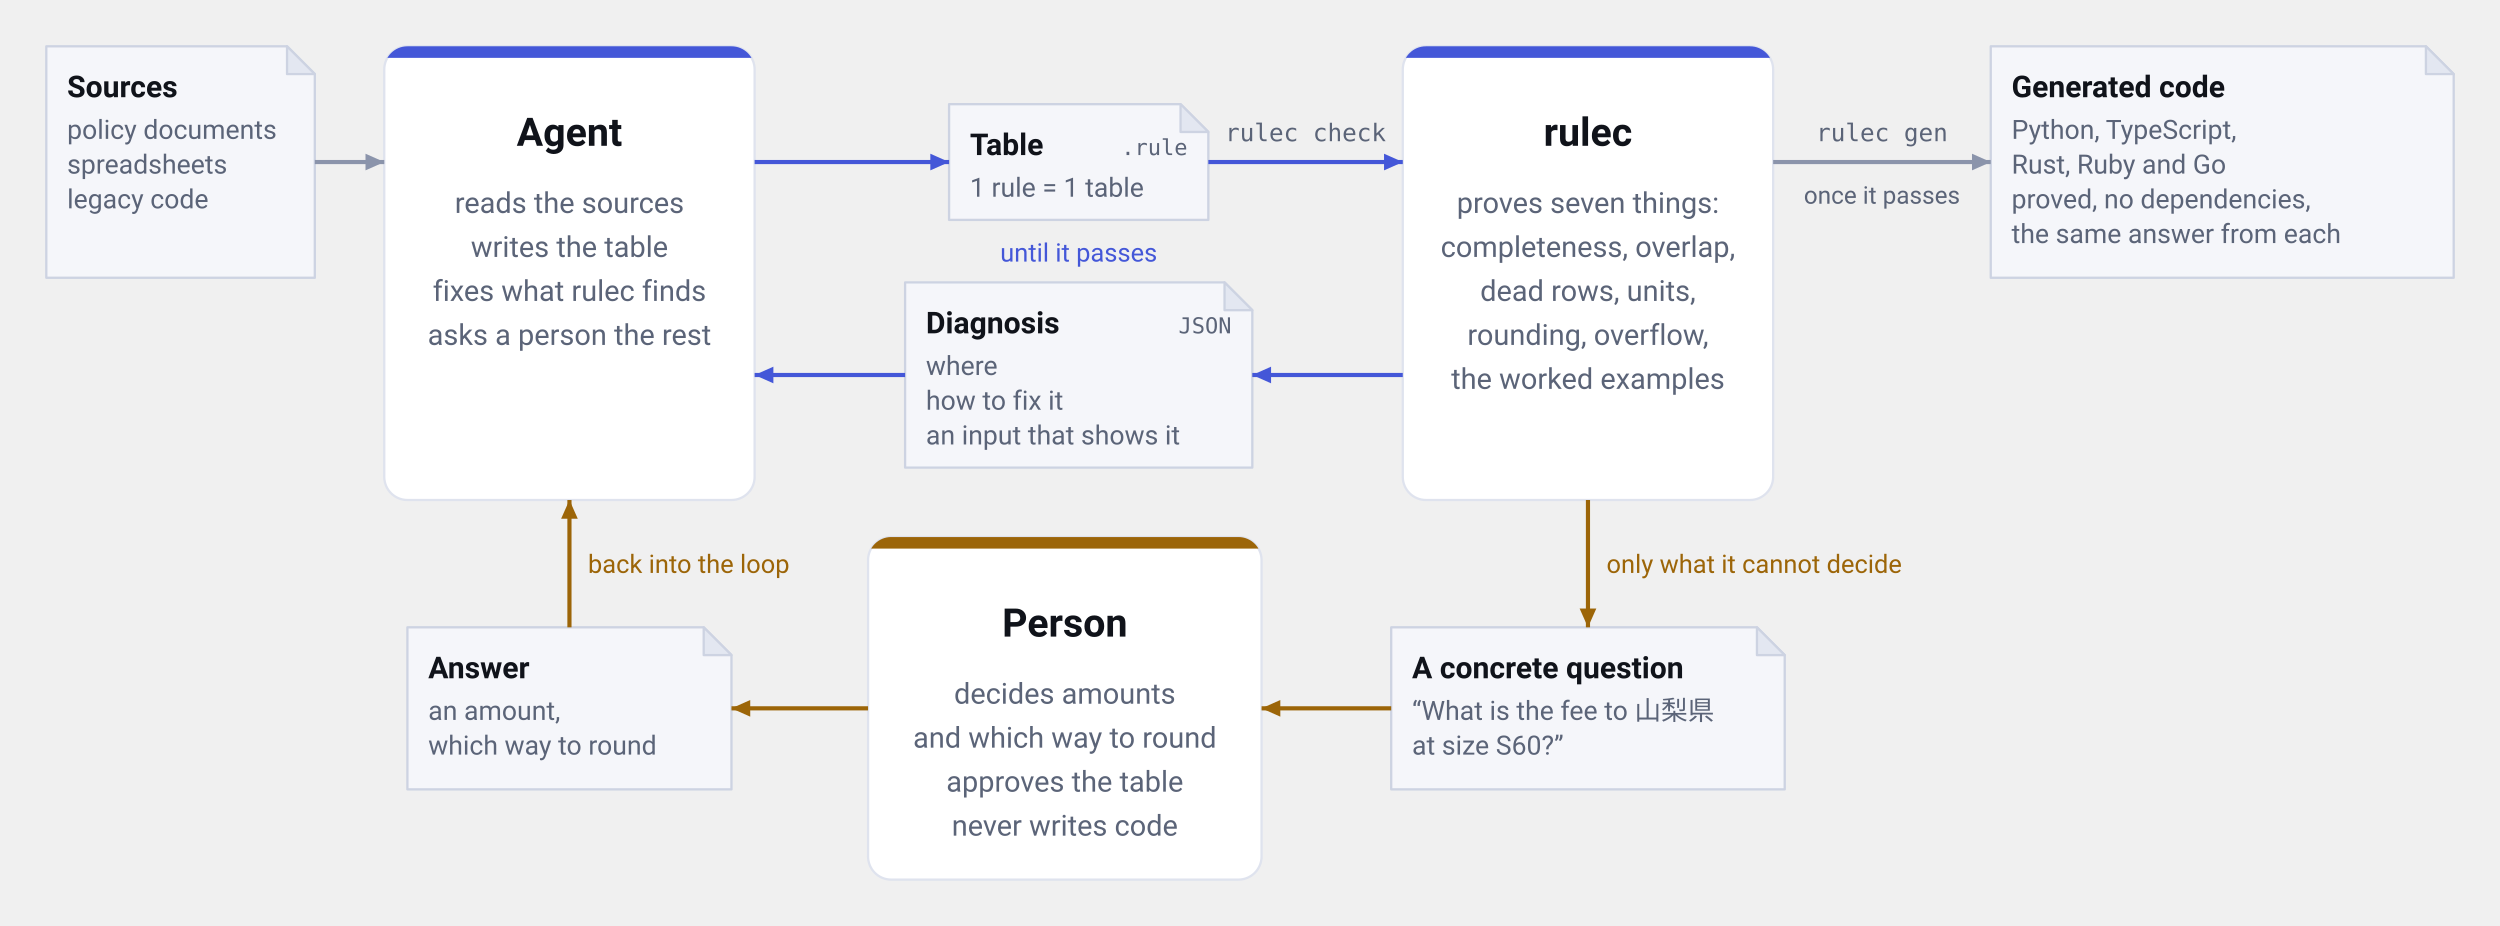
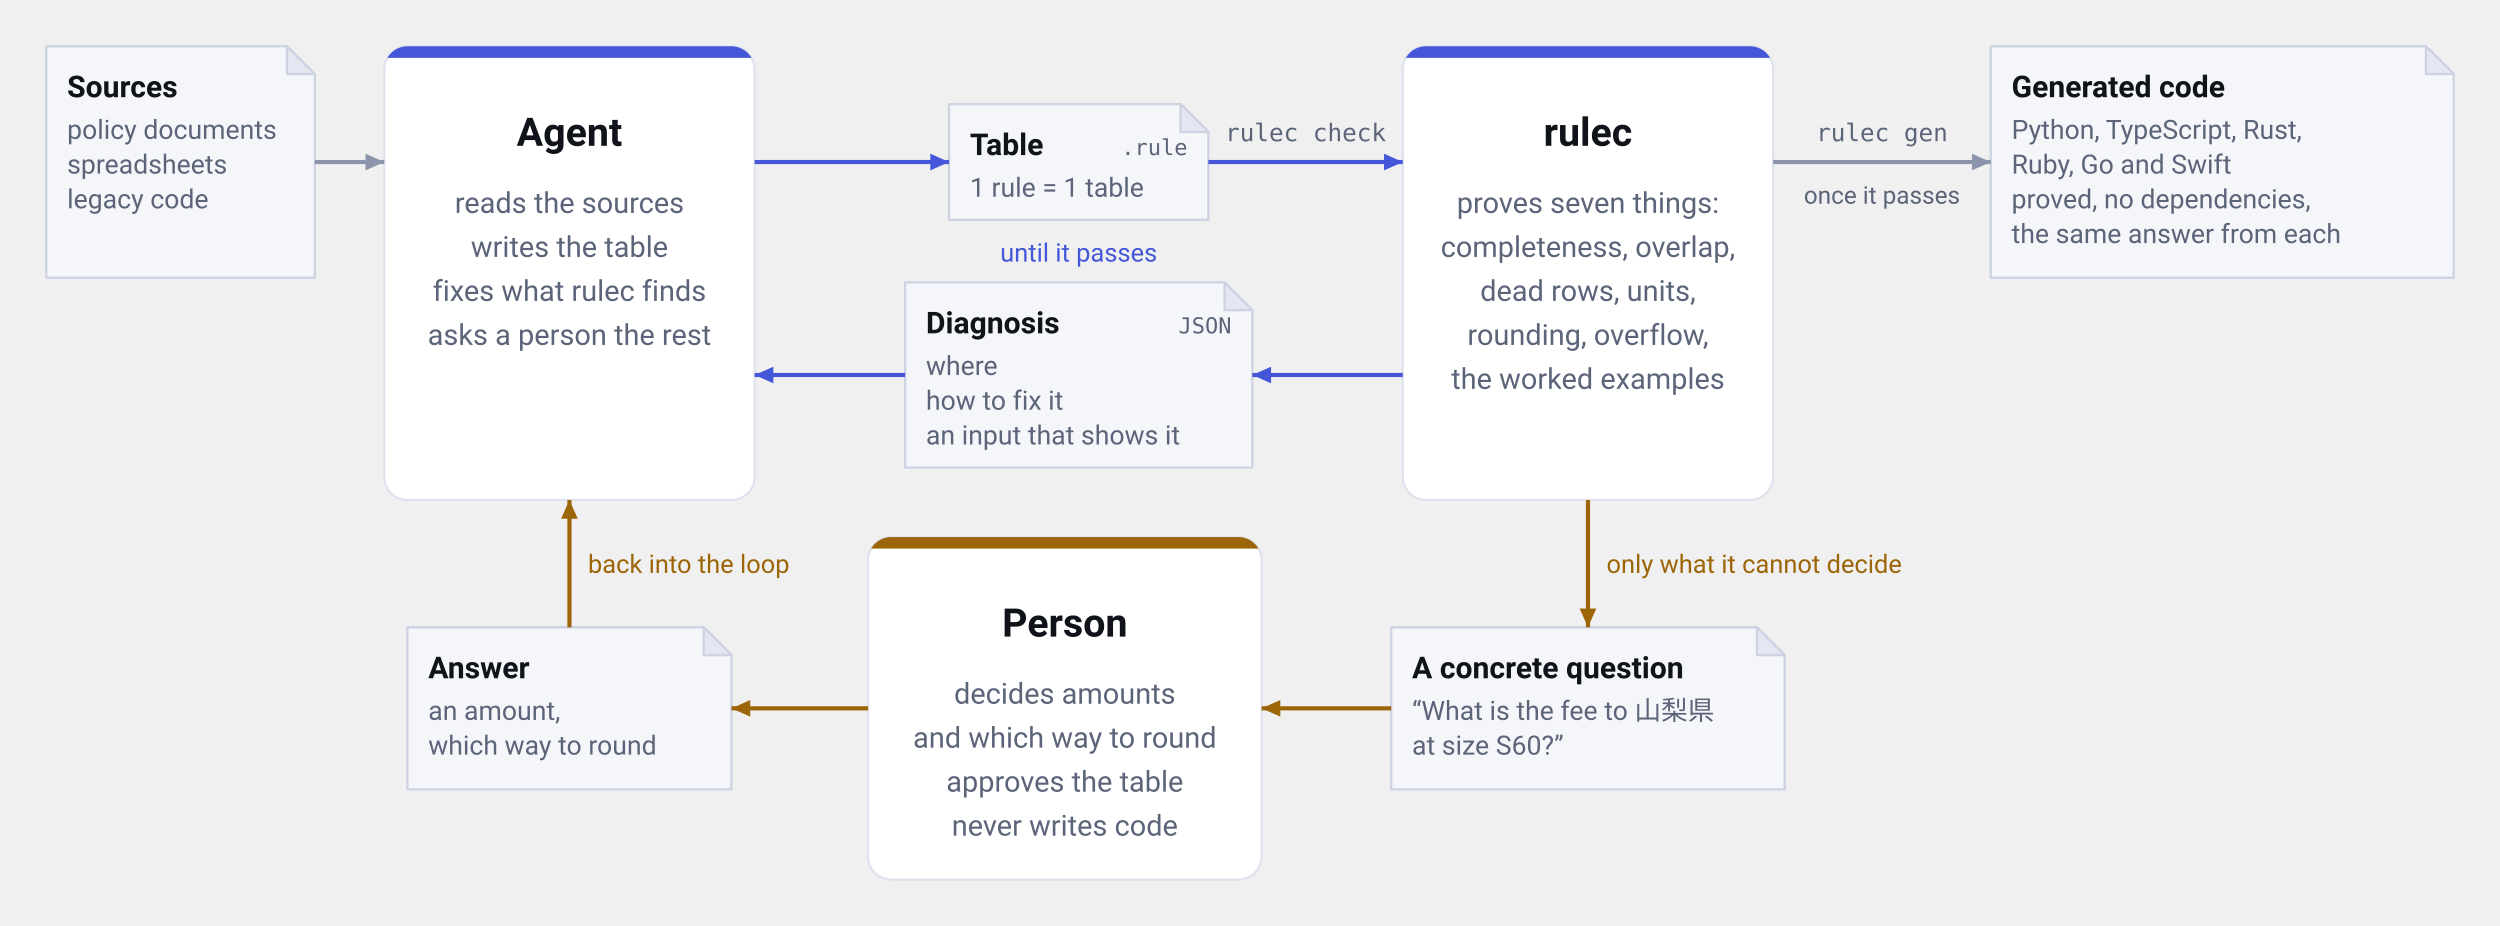
- <svg xmlns="http://www.w3.org/2000/svg" viewBox="0 0 1080 400" width="1080" height="400" role="img" aria-label="The agent reads the sources and writes the table (.rule), then runs rulec check. rulec returns a diagnosis - where, how to fix it, and an input that shows the problem - and the agent fixes the table until it passes. Only what the tool cannot decide reaches a person, as a question with a concrete case; the person answers with an amount or a rounding direction. Once the table passes, rulec gen emits proved Python, TypeScript, Rust, Ruby and Go." font-family="-apple-system, BlinkMacSystemFont, &quot;Hiragino Sans&quot;, &quot;Noto Sans JP&quot;, &quot;Yu Gothic&quot;, Meiryo, &quot;Segoe UI&quot;, Roboto, sans-serif">
+ <svg xmlns="http://www.w3.org/2000/svg" viewBox="0 0 1080 400" width="1080" height="400" role="img" aria-label="The agent reads the sources and writes the table (.rule), then runs rulec check. rulec returns a diagnosis - where, how to fix it, and an input that shows the problem - and the agent fixes the table until it passes. Only what the tool cannot decide reaches a person, as a question with a concrete case; the person answers with an amount or a rounding direction. Once the table passes, rulec gen emits proved Python, TypeScript, Rust, Ruby, Go and Swift." font-family="-apple-system, BlinkMacSystemFont, &quot;Hiragino Sans&quot;, &quot;Noto Sans JP&quot;, &quot;Yu Gothic&quot;, Meiryo, &quot;Segoe UI&quot;, Roboto, sans-serif">
  <defs>
    <marker id="head-neutral" viewBox="0 0 10 10" refX="9" refY="5" markerWidth="9" markerHeight="9" markerUnits="userSpaceOnUse" orient="auto">
      <path d="M0,1 L9,5 L0,9 Z" fill="#8b94ab" />
    </marker>
    <marker id="head-accent" viewBox="0 0 10 10" refX="9" refY="5" markerWidth="9" markerHeight="9" markerUnits="userSpaceOnUse" orient="auto">
      <path d="M0,1 L9,5 L0,9 Z" fill="#4457d8" />
    </marker>
    <marker id="head-human" viewBox="0 0 10 10" refX="9" refY="5" markerWidth="9" markerHeight="9" markerUnits="userSpaceOnUse" orient="auto">
      <path d="M0,1 L9,5 L0,9 Z" fill="#9c6508" />
    </marker>
  </defs>
  <clipPath id="clip-agent">
    <rect x="166" y="20" width="160" height="196" rx="10" />
  </clipPath>
  <rect x="166" y="20" width="160" height="196" rx="10" fill="#ffffff" stroke="#dfe3ee" />
  <rect x="166" y="20" width="160" height="5" fill="#4457d8" clip-path="url(#clip-agent)" />
  <text x="246.0" y="63" font-size="17" font-weight="700" text-anchor="middle" fill="#10131a">Agent</text>
  <text x="246.0" y="92" font-size="12.5" font-weight="400" text-anchor="middle" fill="#5b6478">reads the sources</text>
  <text x="246.0" y="111" font-size="12.5" font-weight="400" text-anchor="middle" fill="#5b6478">writes the table</text>
  <text x="246.0" y="130" font-size="12.5" font-weight="400" text-anchor="middle" fill="#5b6478">fixes what rulec finds</text>
  <text x="246.0" y="149" font-size="12.5" font-weight="400" text-anchor="middle" fill="#5b6478">asks a person the rest</text>
  <clipPath id="clip-rulec">
    <rect x="606" y="20" width="160" height="196" rx="10" />
  </clipPath>
  <rect x="606" y="20" width="160" height="196" rx="10" fill="#ffffff" stroke="#dfe3ee" />
  <rect x="606" y="20" width="160" height="5" fill="#4457d8" clip-path="url(#clip-rulec)" />
  <text x="686.0" y="63" font-size="17" font-weight="700" text-anchor="middle" fill="#10131a">rulec</text>
  <text x="686.0" y="92" font-size="12.5" font-weight="400" text-anchor="middle" fill="#5b6478">proves seven things:</text>
  <text x="686.0" y="111" font-size="12.5" font-weight="400" text-anchor="middle" fill="#5b6478">completeness, overlap,</text>
  <text x="686.0" y="130" font-size="12.5" font-weight="400" text-anchor="middle" fill="#5b6478">dead rows, units,</text>
  <text x="686.0" y="149" font-size="12.5" font-weight="400" text-anchor="middle" fill="#5b6478">rounding, overflow,</text>
  <text x="686.0" y="168" font-size="12.5" font-weight="400" text-anchor="middle" fill="#5b6478">the worked examples</text>
  <clipPath id="clip-person">
    <rect x="375" y="232" width="170" height="148" rx="10" />
  </clipPath>
  <rect x="375" y="232" width="170" height="148" rx="10" fill="#ffffff" stroke="#dfe3ee" />
  <rect x="375" y="232" width="170" height="5" fill="#9c6508" clip-path="url(#clip-person)" />
  <text x="460.0" y="275" font-size="17" font-weight="700" text-anchor="middle" fill="#10131a">Person</text>
  <text x="460.0" y="304" font-size="12.5" font-weight="400" text-anchor="middle" fill="#5b6478">decides amounts</text>
  <text x="460.0" y="323" font-size="12.5" font-weight="400" text-anchor="middle" fill="#5b6478">and which way to round</text>
  <text x="460.0" y="342" font-size="12.5" font-weight="400" text-anchor="middle" fill="#5b6478">approves the table</text>
  <text x="460.0" y="361" font-size="12.5" font-weight="400" text-anchor="middle" fill="#5b6478">never writes code</text>
  <path d="M20,20 H124 L136,32 V120 H20 Z" fill="#f5f6fa" stroke="#cdd3e2" stroke-linejoin="round" />
  <path d="M124,20 V32 H136 Z" fill="#e3e7f1" stroke="#cdd3e2" stroke-linejoin="round" />
  <text x="29" y="42" font-size="13" font-weight="600" text-anchor="start" fill="#10131a">Sources</text>
  <text x="29" y="60" font-size="11.5" font-weight="400" text-anchor="start" fill="#5b6478">policy documents</text>
  <text x="29" y="75" font-size="11.5" font-weight="400" text-anchor="start" fill="#5b6478">spreadsheets</text>
  <text x="29" y="90" font-size="11.5" font-weight="400" text-anchor="start" fill="#5b6478">legacy code</text>
  <path d="M410,45 H510 L522,57 V95 H410 Z" fill="#f5f6fa" stroke="#cdd3e2" stroke-linejoin="round" />
  <path d="M510,45 V57 H522 Z" fill="#e3e7f1" stroke="#cdd3e2" stroke-linejoin="round" />
  <text x="419" y="67" font-size="13" font-weight="600" text-anchor="start" fill="#10131a">Table</text>
  <text x="513" y="67" font-size="9.5" font-weight="400" text-anchor="end" fill="#5b6478" font-family="ui-monospace, SFMono-Regular, Menlo, Consolas, monospace">.rule</text>
  <text x="419" y="85" font-size="11.5" font-weight="400" text-anchor="start" fill="#5b6478">1 rule = 1 table</text>
  <path d="M391,122 H529 L541,134 V202 H391 Z" fill="#f5f6fa" stroke="#cdd3e2" stroke-linejoin="round" />
  <path d="M529,122 V134 H541 Z" fill="#e3e7f1" stroke="#cdd3e2" stroke-linejoin="round" />
  <text x="400" y="144" font-size="13" font-weight="600" text-anchor="start" fill="#10131a">Diagnosis</text>
  <text x="532" y="144" font-size="9.5" font-weight="400" text-anchor="end" fill="#5b6478" font-family="ui-monospace, SFMono-Regular, Menlo, Consolas, monospace">JSON</text>
  <text x="400" y="162" font-size="11.5" font-weight="400" text-anchor="start" fill="#5b6478">where</text>
  <text x="400" y="177" font-size="11.5" font-weight="400" text-anchor="start" fill="#5b6478">how to fix it</text>
  <text x="400" y="192" font-size="11.5" font-weight="400" text-anchor="start" fill="#5b6478">an input that shows it</text>
  <path d="M860,20 H1048 L1060,32 V120 H860 Z" fill="#f5f6fa" stroke="#cdd3e2" stroke-linejoin="round" />
  <path d="M1048,20 V32 H1060 Z" fill="#e3e7f1" stroke="#cdd3e2" stroke-linejoin="round" />
  <text x="869" y="42" font-size="13" font-weight="600" text-anchor="start" fill="#10131a">Generated code</text>
-   <text x="869" y="60" font-size="11.5" font-weight="400" text-anchor="start" fill="#5b6478">Python, TypeScript,</text>
-   <text x="869" y="75" font-size="11.5" font-weight="400" text-anchor="start" fill="#5b6478">Rust, Ruby and Go</text>
+   <text x="869" y="60" font-size="11.5" font-weight="400" text-anchor="start" fill="#5b6478">Python, TypeScript, Rust,</text>
+   <text x="869" y="75" font-size="11.5" font-weight="400" text-anchor="start" fill="#5b6478">Ruby, Go and Swift</text>
  <text x="869" y="90" font-size="11.5" font-weight="400" text-anchor="start" fill="#5b6478">proved, no dependencies,</text>
  <text x="869" y="105" font-size="11.5" font-weight="400" text-anchor="start" fill="#5b6478">the same answer from each</text>
  <path d="M601,271 H759 L771,283 V341 H601 Z" fill="#f5f6fa" stroke="#cdd3e2" stroke-linejoin="round" />
  <path d="M759,271 V283 H771 Z" fill="#e3e7f1" stroke="#cdd3e2" stroke-linejoin="round" />
  <text x="610" y="293" font-size="13" font-weight="600" text-anchor="start" fill="#10131a">A concrete question</text>
  <text x="610" y="311" font-size="11.5" font-weight="400" text-anchor="start" fill="#5b6478">“What is the fee to 山梨県</text>
  <text x="610" y="326" font-size="11.5" font-weight="400" text-anchor="start" fill="#5b6478">at size S60?”</text>
  <path d="M176,271 H304 L316,283 V341 H176 Z" fill="#f5f6fa" stroke="#cdd3e2" stroke-linejoin="round" />
  <path d="M304,271 V283 H316 Z" fill="#e3e7f1" stroke="#cdd3e2" stroke-linejoin="round" />
  <text x="185" y="293" font-size="13" font-weight="600" text-anchor="start" fill="#10131a">Answer</text>
  <text x="185" y="311" font-size="11.5" font-weight="400" text-anchor="start" fill="#5b6478">an amount,</text>
  <text x="185" y="326" font-size="11.5" font-weight="400" text-anchor="start" fill="#5b6478">which way to round</text>
  <line x1="136" y1="70" x2="166" y2="70" stroke="#8b94ab" stroke-width="1.8" marker-end="url(#head-neutral)" />
  <line x1="326" y1="70" x2="410" y2="70" stroke="#4457d8" stroke-width="1.8" marker-end="url(#head-accent)" />
  <line x1="522" y1="70" x2="606" y2="70" stroke="#4457d8" stroke-width="1.8" marker-end="url(#head-accent)" />
  <text x="564.0" y="61" font-size="10.5" font-weight="400" text-anchor="middle" fill="#5b6478" font-family="ui-monospace, SFMono-Regular, Menlo, Consolas, monospace">rulec check</text>
  <line x1="606" y1="162" x2="541" y2="162" stroke="#4457d8" stroke-width="1.8" marker-end="url(#head-accent)" />
  <line x1="391" y1="162" x2="326" y2="162" stroke="#4457d8" stroke-width="1.8" marker-end="url(#head-accent)" />
  <text x="466.0" y="113" font-size="11" font-weight="400" text-anchor="middle" fill="#4457d8">until it passes</text>
  <line x1="766" y1="70" x2="860" y2="70" stroke="#8b94ab" stroke-width="1.8" marker-end="url(#head-neutral)" />
  <text x="813.0" y="61" font-size="10.5" font-weight="400" text-anchor="middle" fill="#5b6478" font-family="ui-monospace, SFMono-Regular, Menlo, Consolas, monospace">rulec gen</text>
  <text x="813.0" y="88" font-size="10.5" font-weight="400" text-anchor="middle" fill="#5b6478">once it passes</text>
  <line x1="686" y1="216" x2="686" y2="271" stroke="#9c6508" stroke-width="1.8" marker-end="url(#head-human)" />
  <text x="694" y="247.5" font-size="11" font-weight="400" text-anchor="start" fill="#9c6508">only what it cannot decide</text>
  <line x1="601" y1="306" x2="545" y2="306" stroke="#9c6508" stroke-width="1.8" marker-end="url(#head-human)" />
  <line x1="375" y1="306" x2="316" y2="306" stroke="#9c6508" stroke-width="1.8" marker-end="url(#head-human)" />
  <line x1="246" y1="271" x2="246" y2="216" stroke="#9c6508" stroke-width="1.8" marker-end="url(#head-human)" />
  <text x="254" y="247.5" font-size="11" font-weight="400" text-anchor="start" fill="#9c6508">back into the loop</text>
</svg>
